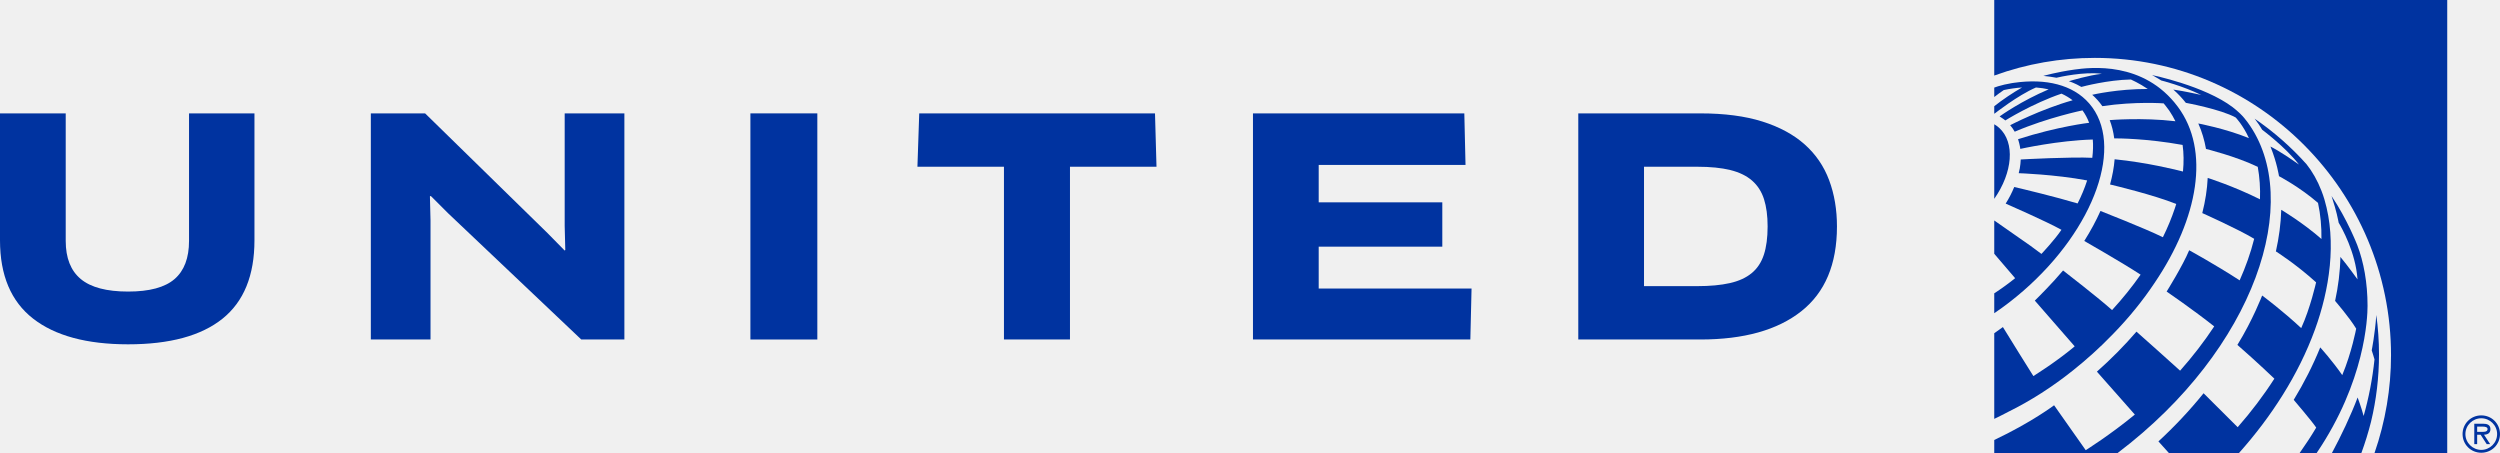
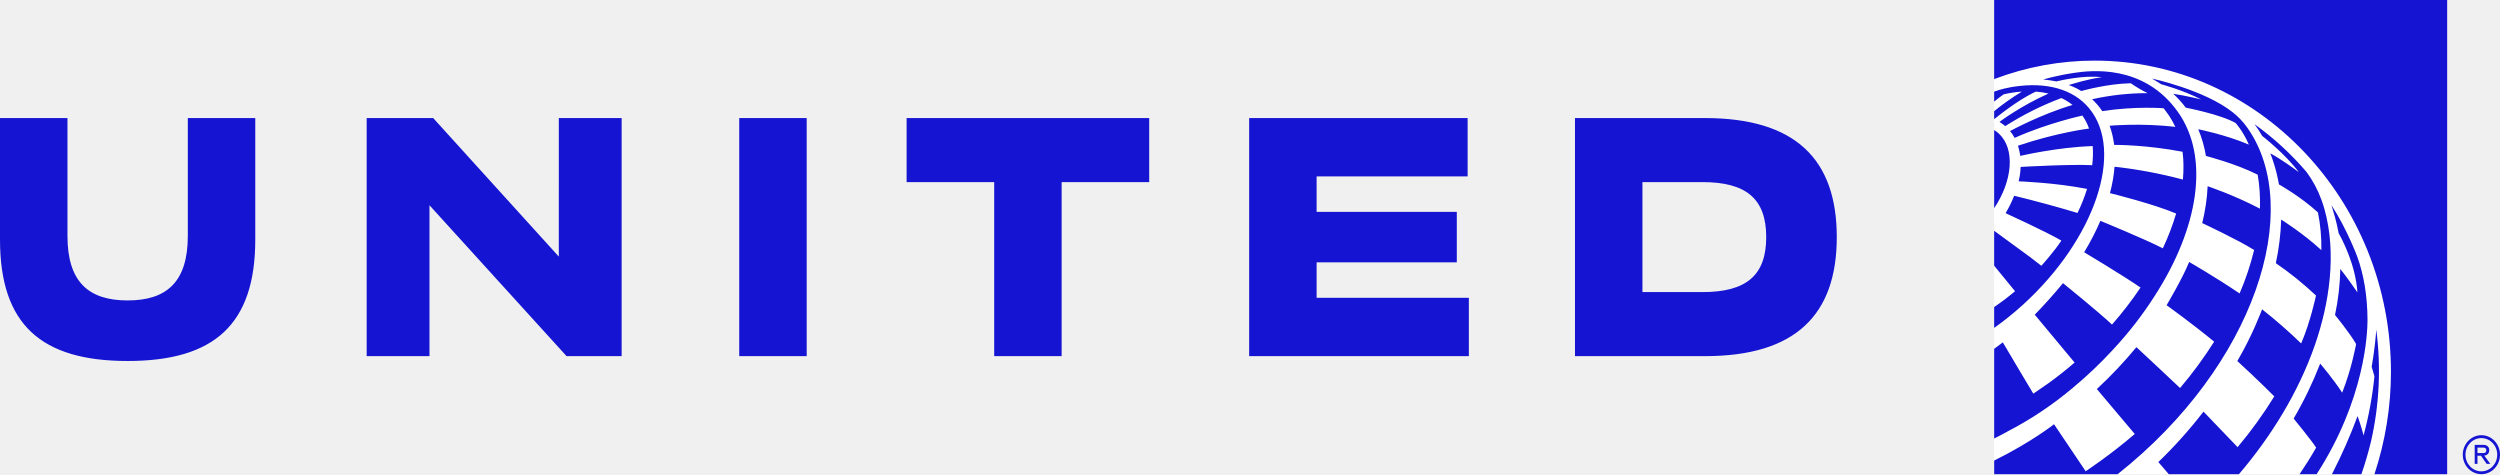
- <svg xmlns="http://www.w3.org/2000/svg" viewBox="0 0 1198.512 217.168" height="88.029" width="485.816" xml:space="preserve" id="svg2" version="1.1">
-   <defs id="defs6">
-     <clipPath id="clipPath18" clipPathUnits="userSpaceOnUse">
-       <path id="path16" d="M 0,325.476 H 1051.831 V 0 H 0 Z" />
-     </clipPath>
-   </defs>
-   <g transform="matrix(1.333333,0,0,-1.333333,-114.6133,325.5681)" id="g10">
-     <g id="g12">
-       <g clip-path="url(#clipPath18)" id="g14">
-         <g transform="translate(978.115,94.8252)" id="g20">
-           <path id="path22" style="fill:#0033a0;fill-opacity:1;fill-rule:nonzero;stroke:none" d="m 0,0 c -3.76,0 -6.732,-2.983 -6.732,-6.719 0,-3.738 2.972,-6.715 6.732,-6.715 3.75,0 6.729,2.977 6.729,6.715 C 6.729,-2.983 3.75,0 0,0 m 0,-12.406 c -3.08,0 -5.711,2.516 -5.711,5.687 0,3.175 2.631,5.678 5.711,5.678 3.072,0 5.693,-2.503 5.693,-5.678 0,-3.171 -2.621,-5.687 -5.693,-5.687" />
-         </g>
-         <g transform="translate(981.4067,89.8867)" id="g24">
-           <path id="path26" style="fill:#0033a0;fill-opacity:1;fill-rule:nonzero;stroke:none" d="m 0,0 c 0,1.582 -1.281,1.942 -2.617,1.942 h -3.191 v -7.348 h 1.03 v 3.394 h 1.248 l 2.19,-3.394 h 1.241 l -2.214,3.394 C -1.007,-1.974 0,-1.451 0,0 m -3.53,-0.99 h -1.248 v 1.894 h 1.958 c 0.8,0 1.791,-0.133 1.791,-0.885 0,-1.171 -1.609,-1.009 -2.501,-1.009" />
-         </g>
-         <g transform="translate(934.9999,81.3001)" id="g28">
-           <path id="path30" style="fill:#0033a0;fill-opacity:1;fill-rule:nonzero;stroke:none" d="M 0,0 C 1.312,3.561 2.497,7.363 3.471,11.228 5.362,19.072 6.34,27.196 6.34,35.472 6.34,40.249 6.009,44.975 5.372,49.626 4.903,42.849 3.721,36.91 3.721,36.91 3.999,36.015 4.491,34.545 4.72,33.638 L 4.719,33.634 C 3.987,26.639 2.666,19.843 0.816,13.307 -0.074,16.59 -1.269,19.75 -1.346,19.954 -1.348,19.958 -1.349,19.962 -1.35,19.965 -3.748,13.575 -7.332,6.051 -10.587,0 Z" />
-         </g>
-         <g transform="translate(912.804,81.3001)" id="g32">
-           <path id="path34" style="fill:#0033a0;fill-opacity:1;fill-rule:nonzero;stroke:none" d="m 0,0 h 6.12 c 17.422,25.735 18.298,48.543 18.298,52.913 0,8.255 -1.387,15.84 -3.705,21.846 0,0 -3.616,9.334 -9.245,17.64 0.615,-1.856 1.795,-5.619 2.448,-8.98 0.043,-0.224 0.078,-0.422 0.109,-0.605 1.109,-1.849 6.111,-10.668 6.78,-20.366 0.001,-0.017 0.002,-0.029 0.002,-0.029 0,0 -3.534,4.95 -6.155,8.078 -0.094,-5.331 -0.786,-10.665 -1.902,-15.817 0,0 5.236,-6.064 7.579,-9.975 0,0 -1.593,-8.53 -5.009,-16.704 -3.475,5.054 -7.914,9.963 -7.914,9.963 -2.597,-6.42 -5.886,-12.88 -9.538,-18.854 0,0 6.635,-7.764 8.091,-9.978 C 4.01,5.852 2.11,2.996 0,0" />
-         </g>
-         <g transform="translate(890.9969,81.3001)" id="g36">
-           <path id="path38" style="fill:#0033a0;fill-opacity:1;fill-rule:nonzero;stroke:none" d="m 0,0 c 11.562,12.931 21.414,28.142 27.332,44.429 5.135,14.13 7.931,31.388 3.384,46.738 -0.305,1.013 -0.647,2.034 -1.046,3.061 -1.453,3.754 -3.338,7.028 -5.389,9.6 -5.529,6.18 -11.79,11.687 -18.652,16.375 1.009,-1.3 1.93,-2.639 2.728,-3.997 0,0 8.354,-6.197 13.204,-12.493 -6.222,4.432 -9.744,6.226 -10.201,6.453 -0.017,0.008 -0.036,0.016 -0.052,0.025 2.363,-5.825 3.074,-10.649 3.075,-10.657 0,0 7.382,-3.852 14.028,-9.607 0.92,-4.255 1.3,-8.615 1.238,-12.98 -6.698,5.893 -14.45,10.495 -14.45,10.495 -0.142,-4.99 -0.832,-10.044 -1.929,-14.957 0,0 7.32,-4.635 14.453,-11.133 0,0 -2.048,-9.208 -5.353,-16.449 -6.844,6.371 -13.517,11.329 -14.043,11.717 0,0 -3.398,-8.86 -8.901,-17.752 C 6.278,32.907 12.718,26.728 12.718,26.728 8.784,20.59 4.332,14.746 -0.47,9.282 L -0.472,9.277 -12.729,21.482 C -17.709,15.32 -23.169,9.514 -28.967,4.17 -28.692,3.86 -26.221,1.121 -25.21,0 Z" />
-         </g>
-         <g transform="translate(894.1418,200.1403)" id="g40">
-           <path id="path42" style="fill:#0033a0;fill-opacity:1;fill-rule:nonzero;stroke:none" d="m 0,0 c -0.793,1.084 -1.69,2.189 -2.719,3.173 -0.902,0.861 -1.782,1.638 -2.708,2.336 -10.199,7.689 -28.968,11.534 -28.968,11.534 1.791,-0.955 3.282,-1.934 3.291,-1.941 0.09,-0.022 7.657,-1.919 14.369,-5.202 0,0 -6.106,1.387 -10.022,1.927 1.619,-1.422 3.157,-3.059 4.505,-4.769 0,0 12.454,-2.272 17.922,-5.27 0,0 2.617,-2.693 4.757,-7.417 -8.536,3.465 -18.202,5.272 -18.202,5.272 1.283,-2.875 2.202,-5.954 2.765,-9.158 0,0 10.627,-2.601 18.613,-6.435 0.69,-3.792 0.943,-7.712 0.797,-11.678 -9.432,4.729 -18.794,7.699 -18.794,7.699 -0.189,-4.088 -0.846,-8.325 -1.95,-12.653 0,0 12.877,-5.751 18.664,-9.242 -1.278,-5.112 -3.072,-10.119 -5.228,-14.94 -8.813,5.726 -18.142,10.818 -18.142,10.818 -2.343,-5.627 -8.107,-14.843 -8.107,-14.843 l 0.001,-10e-4 v 10e-4 l 0.005,-0.004 c 0.145,-0.1 9.738,-6.685 17.097,-12.529 -3.656,-5.54 -7.778,-10.861 -12.264,-15.919 -1.548,1.48 -15.69,14.034 -15.69,14.034 -4.268,-4.949 -9.021,-9.77 -14.224,-14.385 0,0 10e-4,-0.002 0.003,-0.003 l 13.632,-15.429 c 0.002,-0.001 0.003,-0.001 0.004,-0.002 l -10e-4,-0.002 c -8.843,-7.281 -17.658,-12.798 -17.658,-12.798 l -11.376,16.149 c 0,0 -8.004,-6.089 -21.514,-12.483 v -4.68 h 44.365 C 2.743,-81.373 20.316,-27.798 0,0" />
-         </g>
-         <g transform="translate(869.024,205.762)" id="g44">
-           <path id="path46" style="fill:#0033a0;fill-opacity:1;fill-rule:nonzero;stroke:none" d="m 0,0 c -12.3,16.554 -31.551,14.189 -37.292,13.386 -6.306,-0.884 -11.073,-2.264 -11.073,-2.264 1.409,-0.132 3.327,-0.384 4.711,-0.659 1.021,0.24 9.872,2.258 16.305,1.415 0.01,0 0.019,-10e-4 0.019,-10e-4 -4.728,-0.513 -11.178,-2.463 -11.851,-2.669 -0.007,-0.002 -0.009,-0.006 -0.016,-0.009 0.007,-0.003 0.013,-0.006 0.02,-0.008 0.232,-0.068 2.091,-0.632 4.476,-2.031 0.697,0.187 9.455,2.51 17.807,2.674 V 9.832 c 0,0 3.086,-1.369 6.06,-3.41 -10.792,0.041 -19.726,-2.031 -19.968,-2.088 1.264,-1.121 2.521,-2.47 3.65,-4.091 11.83,1.772 22.038,1.004 22.038,1.004 0,0 1.388,-1.693 2.012,-2.603 0.788,-1.146 1.594,-2.57 2.219,-3.821 -12.074,1.412 -23.623,0.402 -23.631,0.402 0.797,-2.056 1.336,-4.255 1.631,-6.567 1.335,0.01 11.561,-0.009 24.586,-2.354 0.416,-2.986 0.458,-6.185 0.13,-9.561 -2.214,0.576 -12.908,3.247 -24.576,4.405 -0.235,-2.916 -0.79,-5.952 -1.643,-9.065 1.306,-0.308 15.722,-3.744 23.797,-7.015 -0.156,-0.507 -0.32,-1.016 -0.49,-1.528 -1.156,-3.467 -2.601,-6.948 -4.311,-10.418 -6.502,3.201 -22.446,9.434 -22.446,9.434 -1.594,-3.566 -3.543,-7.176 -5.821,-10.779 0,0 13.67,-7.801 20.254,-12.12 -3.04,-4.343 -6.473,-8.607 -10.259,-12.728 -4.774,4.283 -16.717,13.537 -17.619,14.235 -3.852,-4.586 -8.703,-9.409 -10.156,-10.835 l 14.332,-16.434 c -0.132,-0.119 -0.27,-0.24 -0.41,-0.362 -3.102,-2.571 -6.443,-4.991 -9.267,-6.931 -2.451,-1.665 -4.474,-2.955 -5.173,-3.405 -0.166,0.253 -9.55,15.236 -10.96,17.62 -1.031,-0.764 -2.07,-1.495 -3.109,-2.213 v -30.801 c 1.686,0.813 3.376,1.655 5.061,2.55 8.08,3.979 15.922,9.028 23.22,14.861 4.677,3.714 9.583,8.071 14.426,13.101 5.754,5.902 10.751,12.085 14.922,18.35 C 7.413,-40.003 11.647,-15.676 0,0" />
-         </g>
-         <g transform="translate(837.1183,207.0095)" id="g48">
-           <path id="path50" style="fill:#0033a0;fill-opacity:1;fill-rule:nonzero;stroke:none" d="M 0,0 C -5.858,6.722 -15.606,9.024 -26.933,7.405 -27.241,7.359 -27.562,7.316 -27.851,7.267 -28.715,7.121 -29.59,6.945 -30.472,6.75 -32.221,6.344 -33.419,5.944 -34.119,5.673 v -3.39 c 1.116,0.879 2.254,1.716 3.427,2.502 2.257,0.483 4.45,0.791 6.564,0.929 -3.271,-1.867 -7.046,-4.399 -9.991,-6.738 v -2.609 l 0.102,-0.06 c 0,0 8.302,6.571 14.898,9.403 1.59,-0.115 3.113,-0.337 4.564,-0.67 -9.856,-4.181 -17.133,-9.367 -17.637,-9.731 1.011,-0.599 1.934,-1.35 2.055,-1.449 0.127,0.08 9.683,6.056 20.199,9.638 1.427,-0.652 2.806,-1.464 3.998,-2.383 -11.45,-3.218 -22.458,-8.964 -22.458,-8.964 0.62,-0.722 1.167,-1.502 1.639,-2.337 0.074,0.03 0.143,0.057 0.196,0.078 11.72,5.016 24.174,7.588 24.174,7.588 0.974,-1.334 1.776,-2.824 2.389,-4.466 0,0 -11.176,-1.278 -25.554,-5.889 0.635,-1.987 0.809,-3.48 0.81,-3.494 0,0 13.554,3.032 26.054,3.368 0.174,-2.008 0.112,-4.262 -0.176,-6.574 -7.403,0.39 -25.036,-0.548 -25.729,-0.602 0,0 -0.064,-2.541 -0.724,-4.931 0,0 12.884,-0.413 24.604,-2.599 -0.906,-2.806 -2.063,-5.574 -3.435,-8.276 -7.811,2.346 -19.664,5.195 -22.783,5.911 -0.821,-2.021 -1.852,-4.027 -3.075,-5.969 0,0 14.483,-6.321 20.041,-9.412 h 0.012 l -0.003,-0.006 c -2.412,-3.612 -7.194,-8.668 -7.194,-8.668 -1.387,1.038 -2.699,2.007 -3.936,2.914 -3.841,2.687 -9.539,6.677 -13.002,9.088 -0.017,0.011 -0.018,0.012 -0.029,0.019 v -11.976 l 7.511,-8.774 c -2.474,-1.994 -4.995,-3.811 -7.511,-5.442 v -7.146 c 0.093,0.06 0.185,0.119 0.276,0.18 3.431,2.336 6.821,4.939 10.123,7.812 C 2.196,-44.902 12.815,-14.702 0,0" />
-         </g>
-         <g transform="translate(802.9998,172.6861)" id="g52">
-           <path id="path54" style="fill:#0033a0;fill-opacity:1;fill-rule:nonzero;stroke:none" d="M 0,0 C 6.62,9.426 7.578,20.244 1.765,25.525 1.218,26.021 0.626,26.446 0,26.813 Z" />
-         </g>
-         <g transform="translate(839.1456,223.3611)" id="g56">
-           <path id="path58" style="fill:#0033a0;fill-opacity:1;fill-rule:nonzero;stroke:none" d="m 0,0 c 58.732,0 106.515,-47.963 106.515,-106.917 0,-11.957 -2.022,-23.854 -5.934,-35.144 h 26.145 V 20.815 H -36.149 V -6.352 l 0.127,0.046 C -24.459,-2.122 -12.339,0 0,0" />
-         </g>
-         <g transform="translate(734.8466,192.2448)" id="g60">
-           <path id="path62" style="fill:#0033a0;fill-opacity:1;fill-rule:nonzero;stroke:none" d="m 0,0 c -3.976,3.54 -9.052,6.287 -15.23,8.238 -6.179,1.951 -13.603,2.926 -22.276,2.926 H -81.41 v -81.3 h 43.904 c 15.608,0 27.697,3.378 36.259,10.136 8.565,6.755 12.847,16.926 12.847,30.513 0,6.071 -0.94,11.618 -2.82,16.641 C 6.901,-7.823 3.974,-3.542 0,0 m -14.688,-39.676 c -0.905,-2.747 -2.367,-4.95 -4.391,-6.611 -2.024,-1.666 -4.645,-2.857 -7.86,-3.578 -3.215,-0.724 -7.1,-1.084 -11.651,-1.084 h -19.186 v 42.927 h 19.186 c 4.696,0 8.652,-0.399 11.87,-1.192 3.213,-0.798 5.816,-2.059 7.803,-3.795 1.987,-1.734 3.416,-3.956 4.284,-6.666 0.867,-2.712 1.299,-5.981 1.299,-9.812 0,-4.046 -0.453,-7.442 -1.354,-10.189" />
-         </g>
-         <g transform="translate(560.1036,155.4961)" id="g64">
-           <path id="path66" style="fill:#0033a0;fill-opacity:1;fill-rule:nonzero;stroke:none" d="M 0,0 H 44.444 V 15.935 H 0 v 13.44 h 52.79 l -0.432,18.539 h -75.991 v -81.301 h 78.159 l 0.434,18.32 H 0 Z" />
-         </g>
-         <g transform="translate(416.4731,203.4093)" id="g68">
-           <path id="path70" style="fill:#0033a0;fill-opacity:1;fill-rule:nonzero;stroke:none" d="m 0,0 -0.648,-19.186 h 31.11 V -81.3 h 23.739 v 62.114 h 31.11 L 84.771,0 Z" />
-         </g>
-         <path id="path72" style="fill:#0033a0;fill-opacity:1;fill-rule:nonzero;stroke:none" d="m 355.77,122.109 h 24.065 V 203.41 H 355.77 Z" />
-         <g transform="translate(288.9936,162.9768)" id="g74">
-           <path id="path76" style="fill:#0033a0;fill-opacity:1;fill-rule:nonzero;stroke:none" d="M 0,0 0.218,-8.673 0,-8.889 -6.179,-2.602 -50.188,40.433 h -19.513 v -81.301 h 21.463 V 1.84 l -0.215,8.782 0.323,0.108 6.181,-6.178 47.911,-45.42 H 21.465 V 40.433 H 0 Z" />
-         </g>
-         <g transform="translate(153.927,157.5553)" id="g78">
-           <path id="path80" style="fill:#0033a0;fill-opacity:1;fill-rule:nonzero;stroke:none" d="m 0,0 c 0,-6.142 -1.735,-10.714 -5.203,-13.713 -3.468,-3 -9.035,-4.498 -16.694,-4.498 -7.733,0 -13.406,1.498 -17.019,4.498 -3.615,2.999 -5.421,7.571 -5.421,13.713 v 45.854 h -23.63 V 0.216 c 0,-12.573 3.956,-21.951 11.87,-28.131 7.913,-6.177 19.312,-9.266 34.2,-9.266 14.958,0 26.269,3.071 33.93,9.213 7.659,6.143 11.491,15.54 11.491,28.184 V 45.854 H 0 Z" />
-         </g>
-       </g>
-     </g>
-   </g>
+ <svg xmlns="http://www.w3.org/2000/svg" width="463.936" height="88" fill-rule="nonzero" stroke-linejoin="round" stroke-miterlimit="2">
+   <path d="M388.725 11.247a52.41 52.41 0 0 0-18.593 3.405l-.066.027v2.336a14.03 14.03 0 0 1 1.886-.58l1.352-.282.473-.069c5.845-.878 10.877.367 13.902 3.996 6.613 7.943 1.133 24.261-12.245 36.445-1.703 1.554-3.451 2.958-5.225 4.219l-.142.096v3.889l1.606-1.192c.727 1.288 5.571 9.38 5.657 9.518l2.669-1.841c1.722-1.231 3.39-2.545 4.996-3.937l-7.396-8.88c.747-.771 3.253-3.378 5.24-5.852.468.372 6.628 5.374 9.093 7.688 1.909-2.166 3.678-4.462 5.296-6.874-3.4-2.336-10.456-6.549-10.456-6.549 1.174-1.947 2.181-3.9 3.004-5.826 0 0 8.229 3.368 11.589 5.097.983-2.081 1.811-4.239 2.475-6.454-4.168-1.766-11.609-3.623-12.28-3.788.437-1.681.727-3.32.844-4.9 4.278.476 8.518 1.273 12.687 2.384.17-1.719.148-3.453-.066-5.166a71.27 71.27 0 0 0-12.692-1.272c-.143-1.214-.425-2.405-.839-3.549 0 0 5.962-.548 12.194.218a17.88 17.88 0 0 0-1.144-2.064 29.57 29.57 0 0 0-1.037-1.405c0 0-5.271-.42-11.376.537-.545-.81-1.178-1.551-1.886-2.208 3.389-.754 6.844-1.132 10.308-1.128-1.535-1.101-3.131-1.841-3.131-1.841-4.31.085-8.829 1.341-9.19 1.442-1.23-.756-2.191-1.059-2.308-1.096l-.01-.005.005-.005c.351-.112 3.68-1.165 6.12-1.442h-.01c-3.319-.458-7.889.633-8.417.766-.804-.159-1.615-.278-2.43-.356 0 0 2.46-.745 5.713-1.224 2.963-.436 12.9-1.713 19.249 7.23 6.013 8.47 3.827 21.612-4.336 34.216-2.269 3.548-4.847 6.868-7.701 9.917a76.88 76.88 0 0 1-7.446 7.076 65.53 65.53 0 0 1-11.985 8.029 65.03 65.03 0 0 1-2.613 1.378v4.097c6.974-3.453 11.106-6.741 11.106-6.741l5.871 8.726s4.549-2.985 9.114-6.917h.005-.005l-7.035-8.337h-.005a80.28 80.28 0 0 0 7.345-7.773c0 0 7.299 6.784 8.097 7.582 2.318-2.735 4.442-5.608 6.328-8.603-2.877-2.346-5.82-4.603-8.824-6.768 0 0 2.973-4.98 4.183-8.018 0 0 4.814 2.751 9.363 5.842 1.113-2.607 2.038-5.31 2.699-8.071-2.989-1.889-9.632-4.991-9.632-4.991.569-2.341.91-4.629 1.006-6.837 0 0 4.829 1.601 9.698 4.161.081-2.113-.057-4.228-.412-6.31-4.122-2.075-9.607-3.48-9.607-3.48-.279-1.704-.757-3.366-1.423-4.948 0 0 4.986.979 9.393 2.852a15.32 15.32 0 0 0-2.455-4.012c-2.826-1.617-9.251-2.846-9.251-2.846-.7-.93-1.479-1.792-2.328-2.575 2.023.293 5.174 1.043 5.174 1.043-3.467-1.777-7.37-2.799-7.416-2.815-.005 0-.773-.532-1.698-1.048 0 0 9.688 2.08 14.949 6.236.478.372.935.793 1.398 1.261.534.532.996 1.128 1.403 1.713 10.486 15.02 1.418 43.963-24.139 64.202h9.505l-1.937-2.251a85.92 85.92 0 0 0 8.377-9.353l6.328 6.592a78.18 78.18 0 0 0 6.811-9.428s-3.324-3.336-6.862-6.555c2.841-4.804 4.595-9.593 4.595-9.593.269.207 3.716 2.889 7.248 6.331 1.703-3.911 2.76-8.89 2.76-8.89-3.68-3.506-7.457-6.012-7.457-6.012.574-2.655.907-5.361.996-8.082 0 0 4 2.49 7.457 5.672a32.41 32.41 0 0 0-.64-7.012c-3.431-3.107-7.238-5.193-7.238-5.193-.005 0-.371-2.607-1.591-5.757l.03.016c.234.122 2.053 1.091 5.266 3.485-2.506-3.4-6.816-6.746-6.816-6.746-.425-.75-.896-1.472-1.408-2.16 3.537 2.532 6.769 5.501 9.627 8.843 1.057 1.389 2.028 3.16 2.78 5.187.203.553.381 1.107.539 1.655 2.348 8.295.905 17.616-1.743 25.251-3.055 8.8-8.143 17.02-14.11 24.001h11.254c1.093-1.617 2.074-3.16 3.08-4.932-.752-1.197-4.178-5.39-4.178-5.39 1.903-3.251 3.55-6.658 4.925-10.189 0 0 2.287 2.655 4.082 5.384 1.764-4.416 2.587-9.023 2.587-9.023-1.21-2.112-3.914-5.39-3.914-5.39.595-2.808.923-5.67.981-8.545 1.352 1.692 3.177 4.363 3.177 4.363v-.016c-.346-5.235-2.928-10.002-3.497-11.003l-.056-.325c-.333-1.641-.755-3.262-1.266-4.852 2.907 4.485 4.773 9.529 4.773 9.529 1.194 3.245 1.911 7.342 1.911 11.801 0 2.362-.452 14.684-9.444 28.587h2.846c1.796-3.487 3.385-7.087 4.758-10.779.036.112.656 1.82 1.113 3.591a68.22 68.22 0 0 0 2.018-10.981c-.122-.489-.376-1.288-.518-1.766 0 0 .61-3.214.854-6.874.908 6.919.575 13.954-.981 20.744a65.31 65.31 0 0 1-1.779 6.065h2.425a60.37 60.37 0 0 0 3.065-18.983c0-31.853-24.662-57.764-54.977-57.764m-18.659 38.052v7.683c1.301-.883 2.602-1.862 3.878-2.942zm1.769-31.8a26.68 26.68 0 0 0-1.769 1.351v1.782c1.636-1.338 3.36-2.554 5.159-3.639a21.91 21.91 0 0 0-3.39.505m4.956 30.252l-6.725-4.921v-4.203c3.421-5.092 3.914-10.939.915-13.791-.28-.266-.587-.5-.915-.697v-2.096l.056.032s4.285-3.549 7.685-5.076a14.34 14.34 0 0 1 2.358.362c-5.088 2.256-8.844 5.06-9.103 5.257.524.325.996.729 1.062.782a55.85 55.85 0 0 1 10.425-5.209c.737.351 1.449.793 2.064 1.288-5.911 1.74-11.594 4.842-11.594 4.842.32.394.605.814.849 1.266l.097-.043c6.054-2.713 12.479-4.102 12.479-4.102a10.16 10.16 0 0 1 1.235 2.415s-5.769.692-13.19 3.182c.325 1.075.417 1.878.417 1.889 0 0 6.999-1.639 13.449-1.82.087 1.183.056 2.372-.091 3.549-3.822-.207-12.921.298-13.282.325 0 0-.03 1.373-.371 2.666 0 0 6.648.223 12.697 1.405-.476 1.537-1.07 3.031-1.774 4.469a226.31 226.31 0 0 0-11.757-3.192c-.437 1.121-.968 2.2-1.586 3.224 0 0 7.472 3.416 10.344 5.086h.005v.005c-1.245 1.947-3.716 4.682-3.716 4.682l-2.033-1.575" fill="#fff" />
+   <path d="M388.725 11.248c30.314 0 54.977 25.911 54.977 57.764 0 6.459-1.042 12.886-3.065 18.989h13.495V0h-84.066v14.679l.066-.027a52.41 52.41 0 0 1 18.593-3.405m-18.659 27.379c3.421-5.092 3.914-10.939.915-13.791-.28-.266-.587-.5-.915-.697zm17.612-18.547c-3.024-3.629-8.056-4.874-13.902-3.996l-.473.069c-.453.082-.904.176-1.352.282a14.03 14.03 0 0 0-1.886.58v1.836a26.68 26.68 0 0 1 1.769-1.351 21.91 21.91 0 0 1 3.39-.505c-1.688 1.011-3.639 2.378-5.159 3.639v1.41l.056.032s4.285-3.549 7.685-5.076a14.34 14.34 0 0 1 2.358.362c-5.088 2.256-8.844 5.06-9.103 5.257.524.325.996.729 1.062.782a55.85 55.85 0 0 1 10.425-5.209c.737.351 1.449.793 2.064 1.288-5.911 1.74-11.594 4.842-11.594 4.842.32.394.605.814.849 1.266l.097-.043c6.054-2.713 12.479-4.102 12.479-4.102a10.16 10.16 0 0 1 1.235 2.415s-5.769.692-13.19 3.182c.325 1.075.417 1.878.417 1.889 0 0 6.999-1.639 13.449-1.82.087 1.183.056 2.372-.091 3.549-3.822-.207-12.921.298-13.282.325 0 0-.03 1.373-.371 2.666 0 0 6.648.223 12.697 1.405-.476 1.537-1.07 3.031-1.774 4.469a226.31 226.31 0 0 0-11.757-3.192c-.437 1.121-.968 2.2-1.586 3.224 0 0 7.472 3.416 10.344 5.086h.005v.005c-1.245 1.947-3.716 4.682-3.716 4.682l-2.033-1.575-6.725-4.921v6.47l3.878 4.741c-1.243 1.051-2.537 2.033-3.878 2.942v3.857l.142-.096c1.774-1.261 3.522-2.666 5.225-4.219 13.378-12.184 18.858-28.502 12.245-36.445m16.469.676c-6.349-8.944-16.286-7.667-19.249-7.23-3.253.479-5.713 1.224-5.713 1.224.727.069 1.718.207 2.43.356.529-.133 5.098-1.224 8.417-.766h.01c-2.44.277-5.769 1.33-6.12 1.442l-.005.005.01.005c.117.037 1.078.341 2.308 1.096.361-.101 4.88-1.357 9.19-1.442a21.83 21.83 0 0 0 3.131 1.841c-3.464-.004-6.919.374-10.308 1.128.651.607 1.301 1.335 1.886 2.208 6.105-.958 11.376-.537 11.376-.537s.712.91 1.037 1.405a17.88 17.88 0 0 1 1.144 2.064c-6.232-.766-12.194-.218-12.194-.218.407 1.112.686 2.298.839 3.549.691-.005 5.967.005 12.692 1.272.213 1.612.234 3.341.066 5.166-4.169-1.111-8.409-1.907-12.687-2.384-.117 1.58-.407 3.219-.844 4.9.671.165 8.112 2.022 12.28 3.788-.665 2.215-1.492 4.373-2.475 6.454-3.36-1.729-11.589-5.097-11.589-5.097-.823 1.926-1.83 3.879-3.004 5.826 0 0 7.055 4.214 10.456 6.549-1.618 2.412-3.387 4.708-5.296 6.874-2.465-2.314-8.626-7.316-9.093-7.688a93.33 93.33 0 0 1-5.24 5.852l7.396 8.88c-1.605 1.394-3.273 2.708-4.996 3.937l-2.669 1.841c-.086-.138-4.93-8.231-5.657-9.518-.529.41-1.067.803-1.606 1.192v16.642a65.03 65.03 0 0 0 2.613-1.378 65.53 65.53 0 0 0 11.985-8.029 76.89 76.89 0 0 0 7.446-7.076c2.968-3.192 5.551-6.528 7.701-9.917 8.163-12.604 10.349-25.746 4.336-34.216m12.961 3.038a12.4 12.4 0 0 0-1.403-1.713 14.54 14.54 0 0 0-1.398-1.261c-5.261-4.155-14.949-6.236-14.949-6.236.925.516 1.693 1.048 1.698 1.048.046.016 3.949 1.037 7.416 2.815 0 0-3.151-.75-5.174-1.043.839.766 1.632 1.655 2.328 2.575 0 0 6.425 1.229 9.251 2.846 0 0 1.352 1.458 2.455 4.012-4.407-1.873-9.393-2.852-9.393-2.852.661 1.554 1.133 3.219 1.423 4.948 0 0 5.484 1.405 9.607 3.48.356 2.048.488 4.166.412 6.31-4.869-2.559-9.698-4.161-9.698-4.161-.113 2.309-.45 4.599-1.006 6.837 0 0 6.643 3.102 9.632 4.991-.673 2.767-1.577 5.468-2.699 8.071-4.549-3.091-9.363-5.842-9.363-5.842-1.21 3.038-4.183 8.018-4.183 8.018.076.053 5.027 3.613 8.824 6.768-1.911 3.022-4.026 5.897-6.328 8.603-.798-.798-8.097-7.582-8.097-7.582-2.201 2.671-4.656 5.278-7.345 7.773h.005l7.035 8.337h.005-.005c-4.564 3.932-9.114 6.917-9.114 6.917l-5.871-8.726s-4.132 3.288-11.106 6.741V88h22.904c25.557-20.244 34.625-49.187 24.139-64.207M415.486 88c5.967-6.986 11.055-15.206 14.11-24.006 2.648-7.635 4.092-16.956 1.743-25.251-.16-.558-.34-1.11-.539-1.655-.675-1.864-1.612-3.613-2.78-5.187-2.858-3.342-6.09-6.311-9.627-8.843.518.702.996 1.426 1.408 2.16 0 0 4.31 3.347 6.816 6.746-3.212-2.394-5.032-3.363-5.266-3.485l-.03-.016c1.22 3.15 1.586 5.757 1.591 5.757 0 0 3.807 2.086 7.238 5.193.478 2.298.671 4.655.64 7.012-3.456-3.182-7.457-5.672-7.457-5.672-.089 2.721-.422 5.427-.996 8.082a61.52 61.52 0 0 1 7.457 6.012s-1.057 4.98-2.76 8.89c-2.311-2.239-4.73-4.352-7.248-6.331 0 0-1.754 4.788-4.595 9.593 3.538 3.219 6.862 6.555 6.862 6.555a78.18 78.18 0 0 1-6.811 9.428l-6.328-6.592a85.92 85.92 0 0 1-8.377 9.353L402.474 88zm11.254 0h3.162c8.992-13.908 9.444-26.23 9.444-28.592 0-4.459-.717-8.555-1.911-11.801 0 0-1.865-5.044-4.773-9.529.315 1 .925 3.033 1.266 4.852l.056.325c.569 1 3.151 5.767 3.497 11.003v.016s-1.825-2.671-3.177-4.363c-.058 2.875-.386 5.737-.981 8.545 0 0 2.704 3.277 3.914 5.39 0 0-.823 4.608-2.587 9.023-1.794-2.729-4.082-5.384-4.082-5.384-1.375 3.53-3.023 6.938-4.925 10.189 0 0 3.426 4.193 4.178 5.39-1.006 1.772-1.987 3.315-3.08 4.937m6.008 0a99.03 99.03 0 0 0 4.758-10.785c.036.112.656 1.82 1.113 3.591a68.22 68.22 0 0 0 2.018-10.981c-.122-.489-.376-1.288-.518-1.766 0 0 .61-3.214.854-6.874.908 6.919.575 13.954-.981 20.744A65.91 65.91 0 0 1 438.212 88zm27.732-7.241c-1.235 0-2.376.69-2.993 1.809s-.617 2.499 0 3.618 1.758 1.809 2.993 1.809c1.909 0 3.456-1.62 3.456-3.618s-1.547-3.618-3.456-3.618m0 .537c1.628.003 2.946 1.387 2.943 3.091s-1.325 3.083-2.953 3.081-2.946-1.387-2.943-3.091 1.325-3.083 2.953-3.081m-1.24 1.256h1.642c.635 0 1.057.388 1.057.984s-.371.942-.925 1.011l1.123 1.538h-.676l-1.047-1.511h-.661v1.511h-.513zm.513.516v1.011h1.113c.356 0 .529-.181.529-.5 0-.335-.183-.511-.529-.511zM168.244 33.796h16.255v32.295h12.514V33.796h16.25V21.91h-45.019zm76.086 14.892h26.014v-9.375H244.33v-6.581h28.022V21.91h-40.541v44.181h40.77V55.269H244.33zm60.466 5.517h11.142c8.153 0 11.828-3.123 11.828-10.205s-3.675-10.205-11.828-10.205h-11.142zM292.277 21.91h24.118c16.768 0 24.464 7.624 24.464 22.09s-7.696 22.09-24.464 22.09h-24.118zM137.182 66.091h12.519V21.91h-12.519zm-33.481-18.473L80.391 21.91H68.045v44.181H79.7V38.089l25.44 28.001h10.222V21.91h-11.66zM0 44.453V21.91h12.519v21.878c0 8.417 3.817 11.966 11.167 11.966s11.167-3.549 11.167-11.966V21.91h12.519v22.543c0 15.749-7.609 22.537-23.686 22.537S0 60.201 0 44.453" fill="#1414d2" />
</svg>
